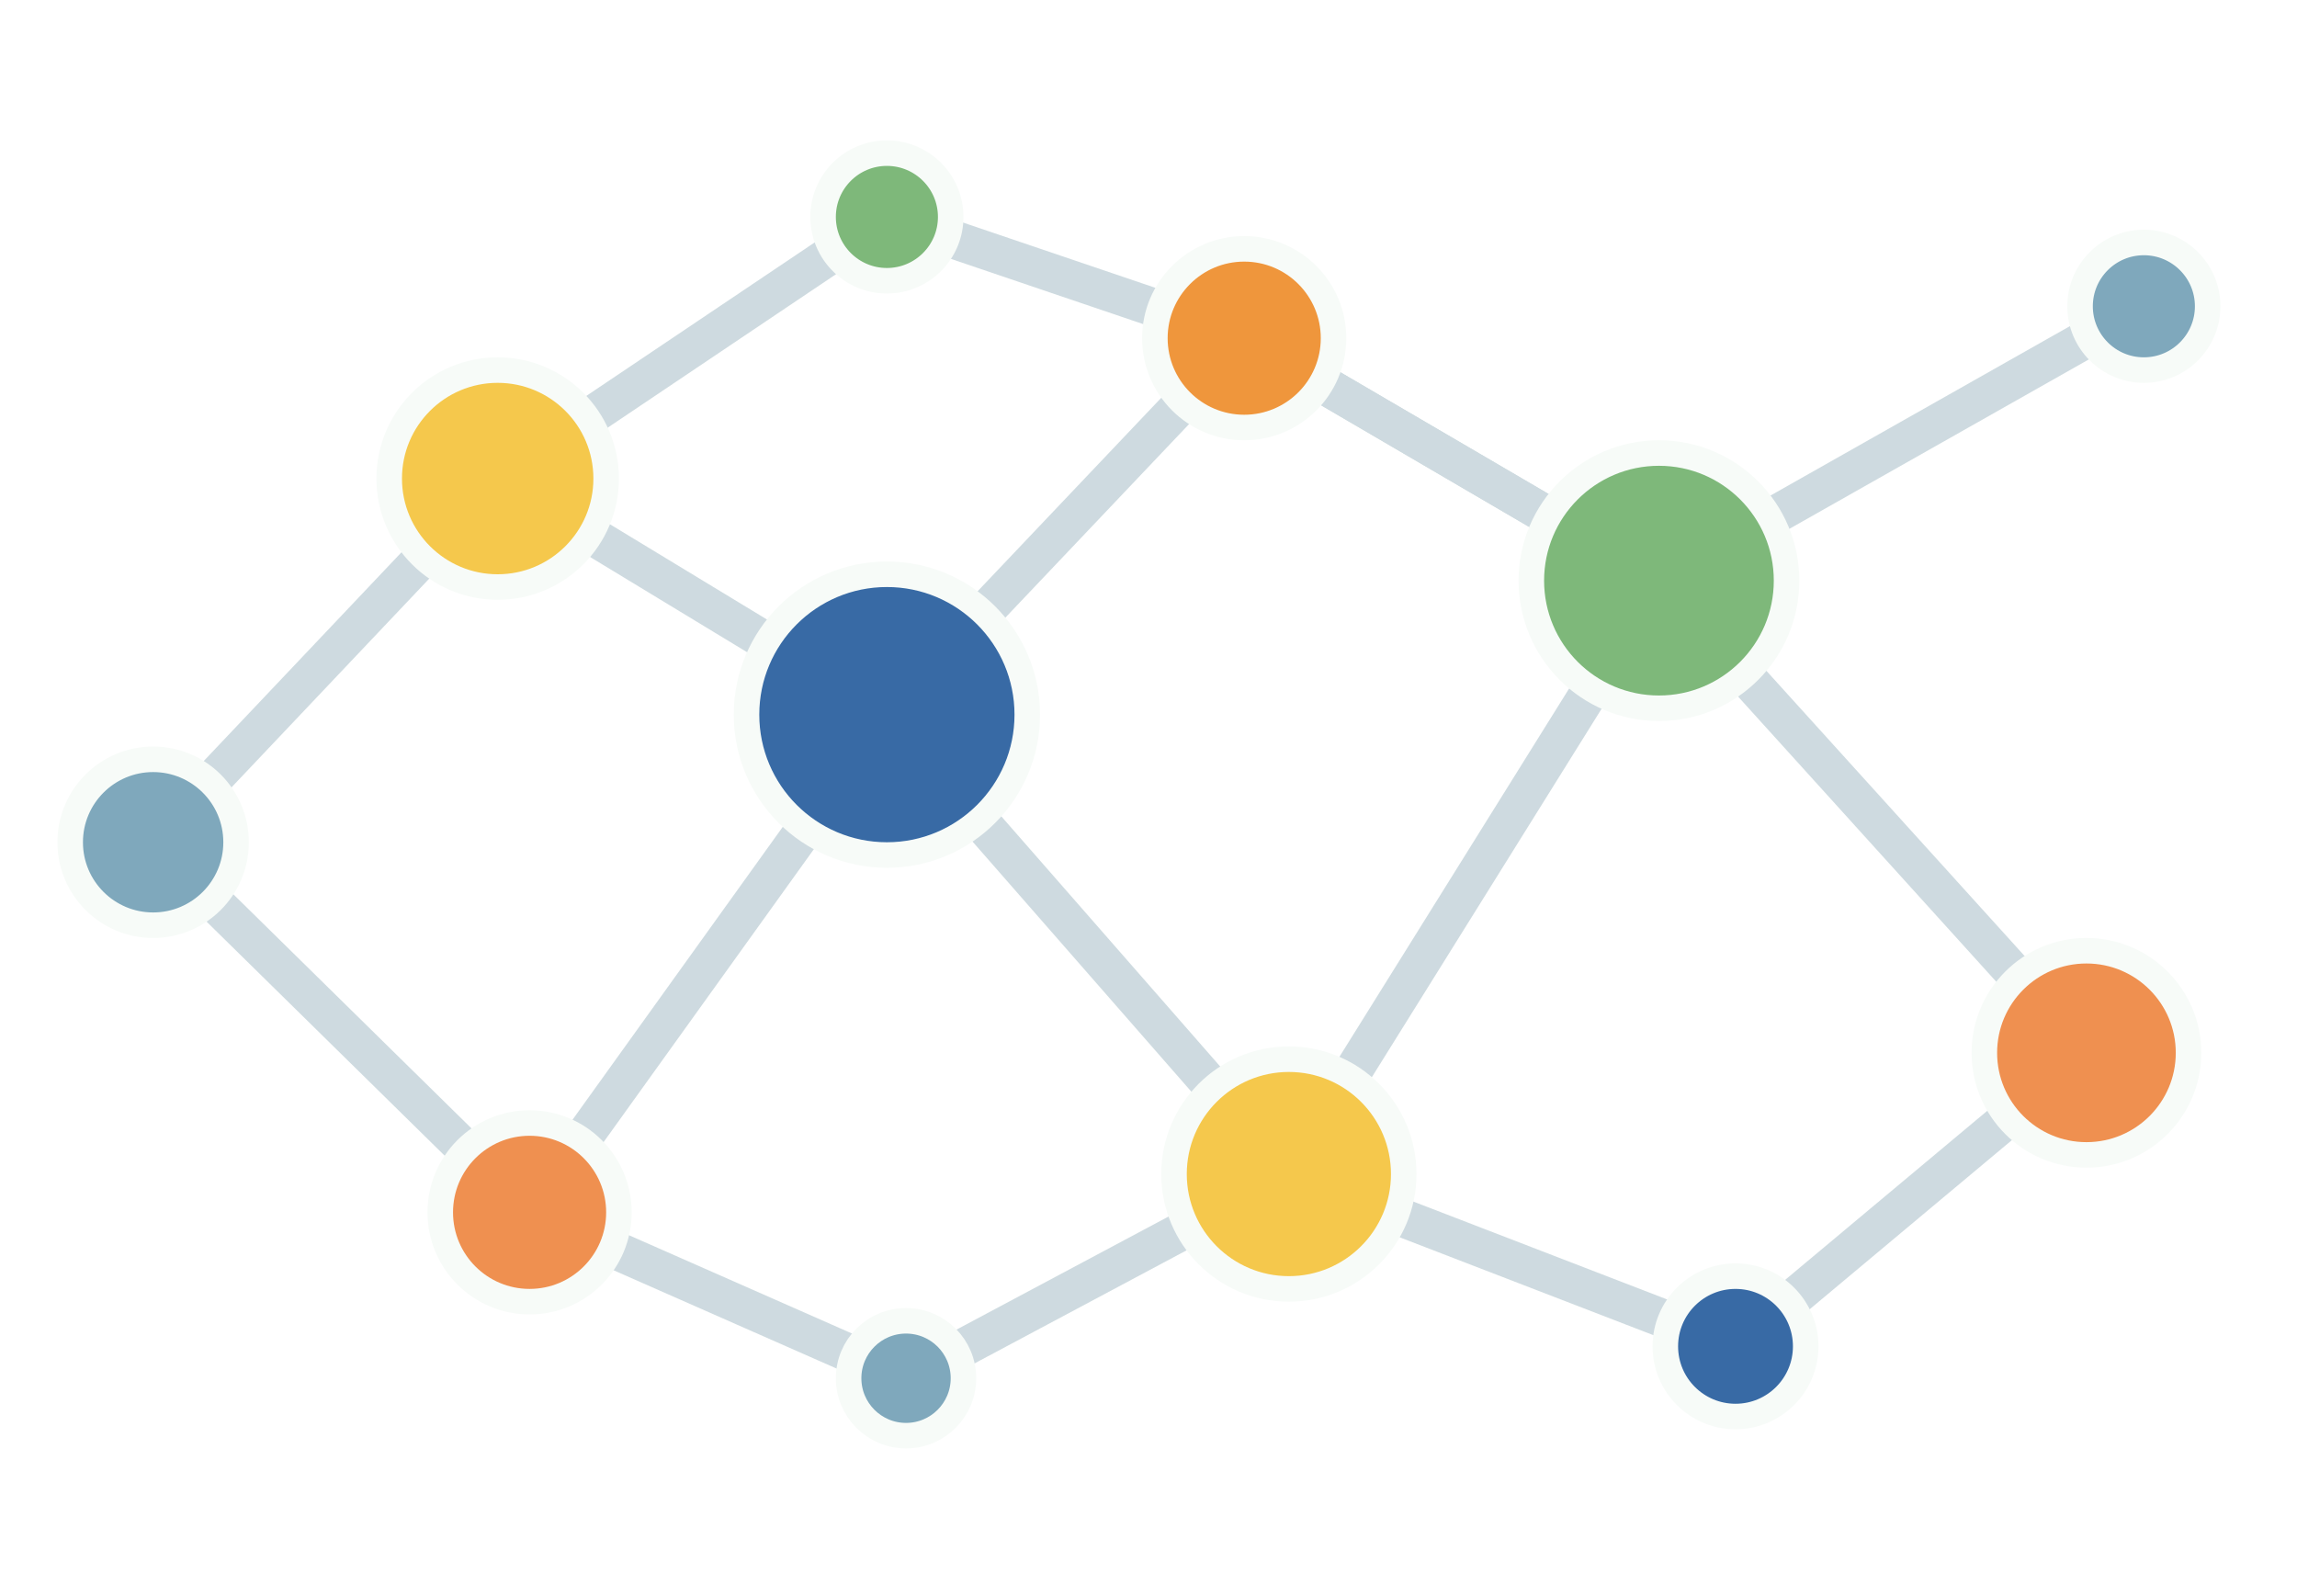
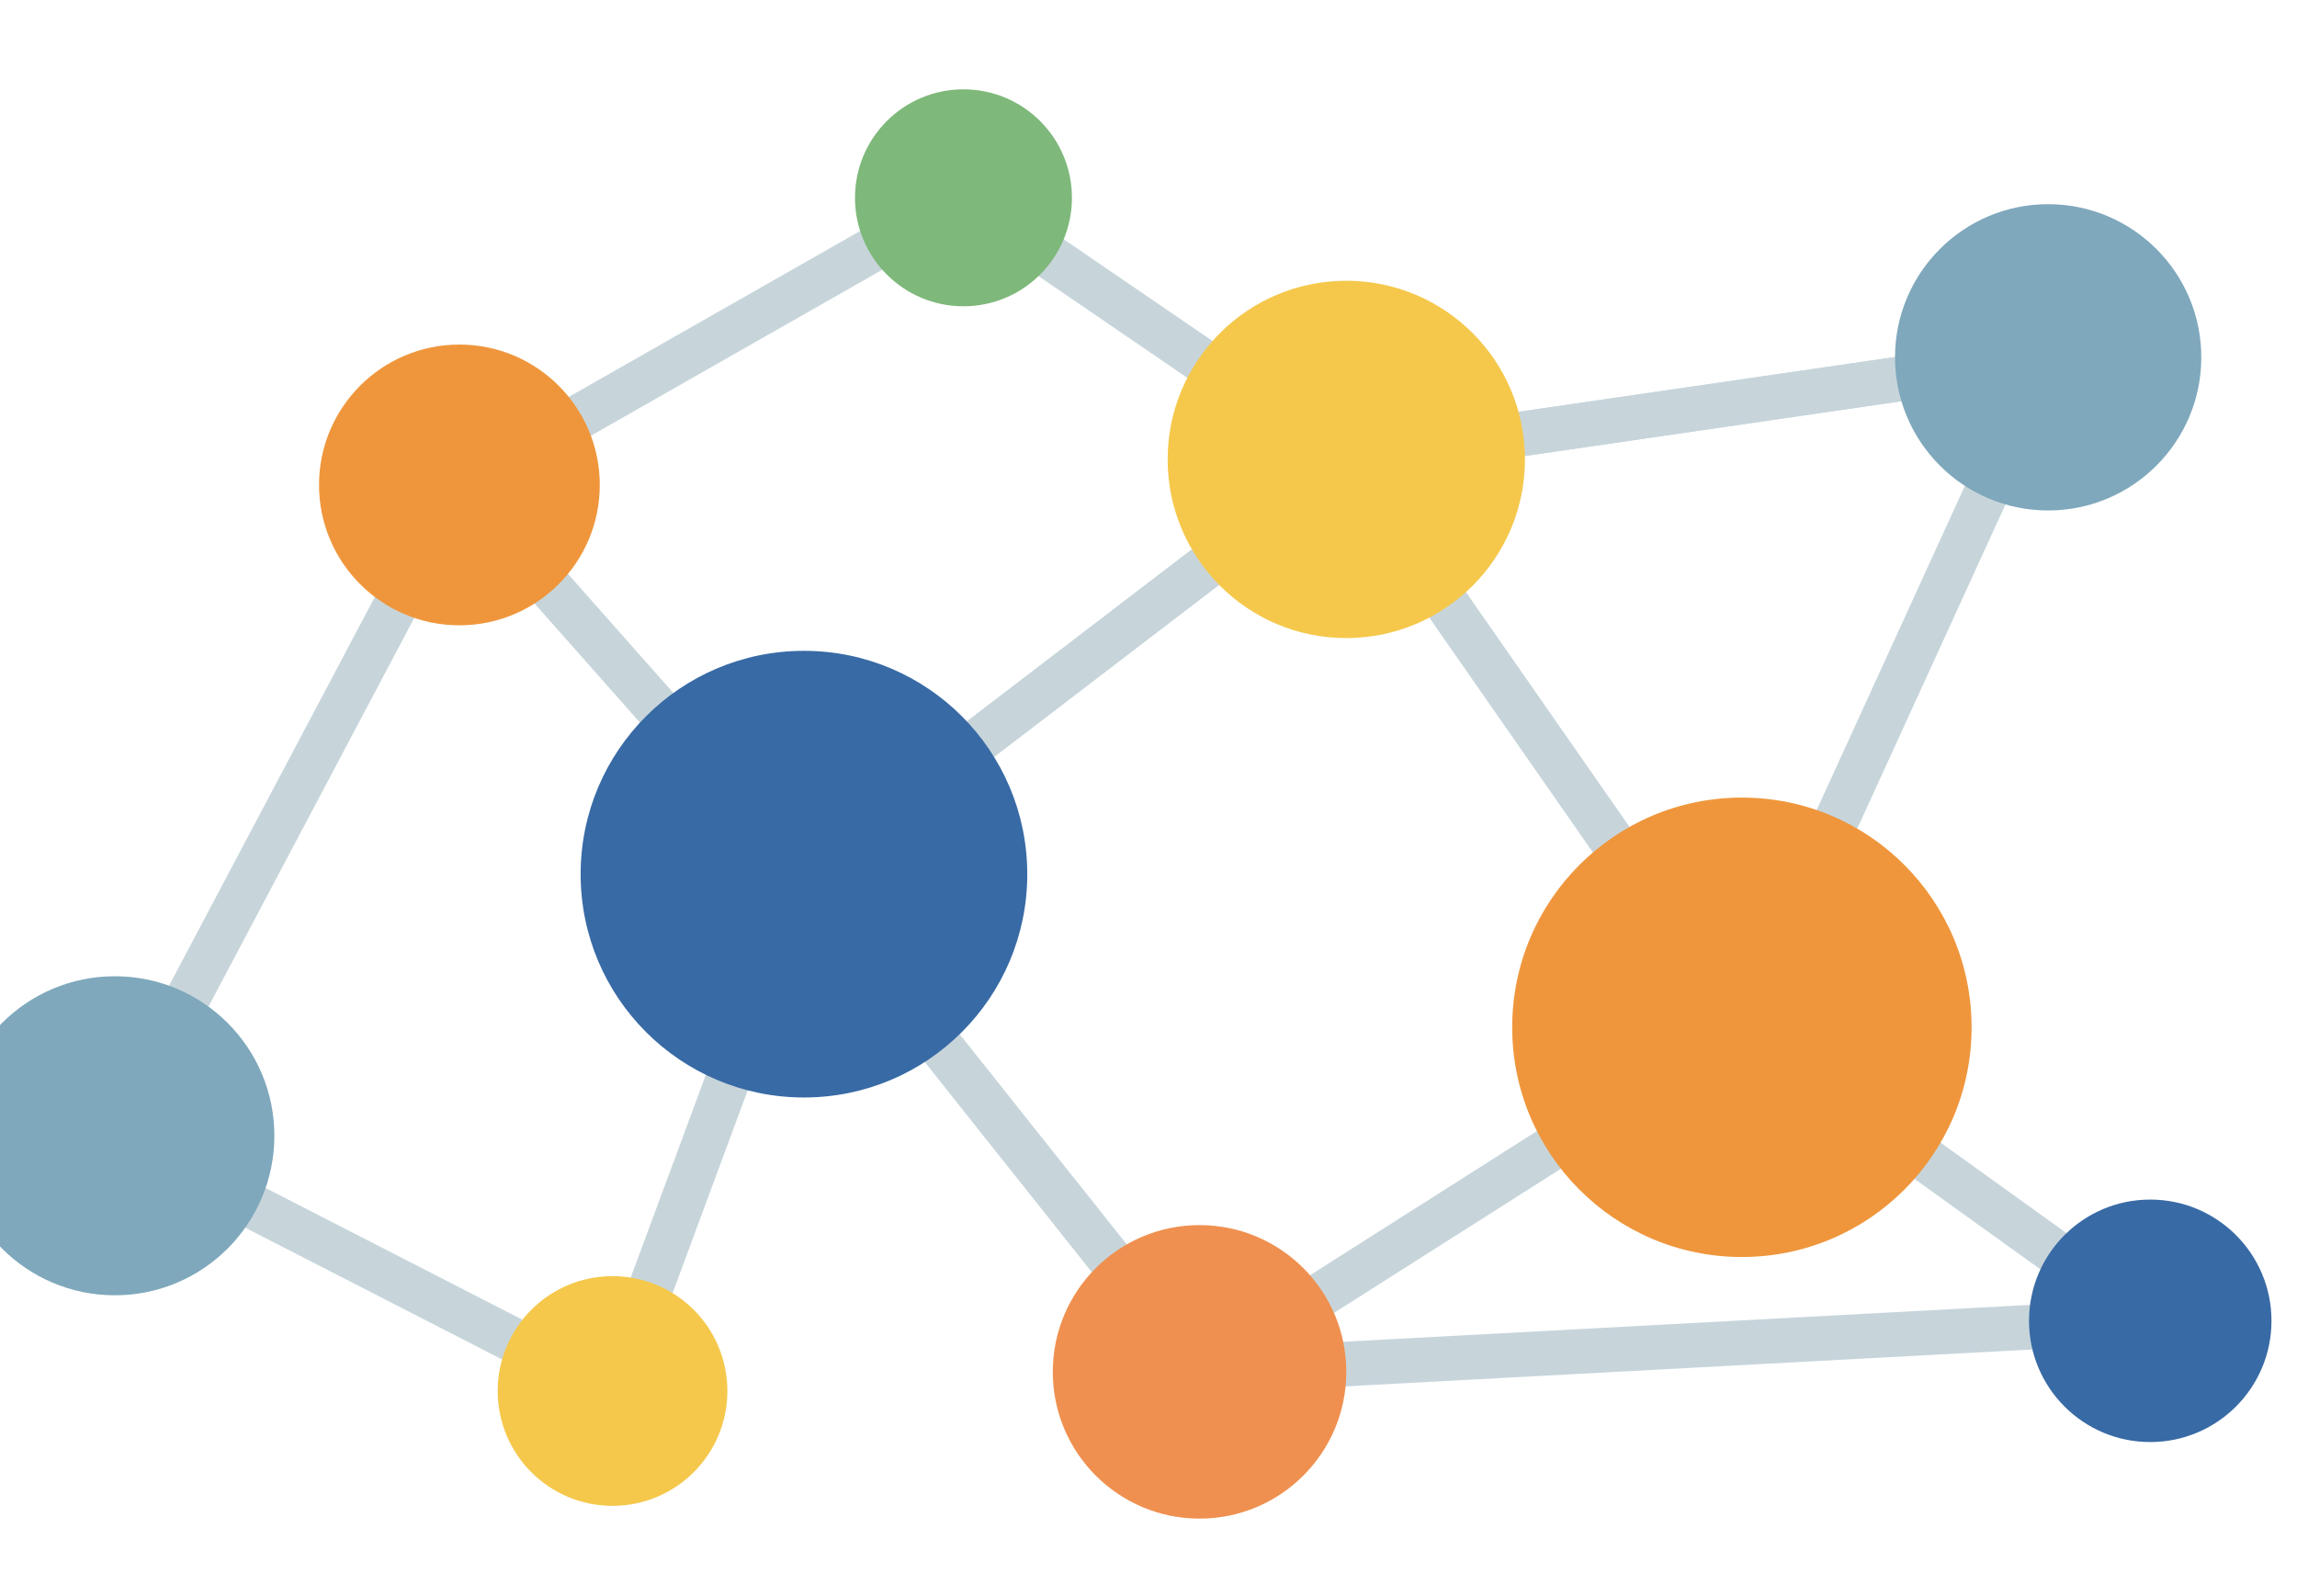
<svg xmlns="http://www.w3.org/2000/svg" viewBox="0 0 360 250" aria-hidden="true">
-   <g fill="none" stroke="#8aa8b4" stroke-linecap="round" stroke-width="6" opacity=".42">
-     <path d="M24 132 78 75 139 112 195 53 260 91 336 48" />
-     <path d="M24 132 83 190 139 112 202 184 260 91 327 165" />
-     <path d="M78 75 139 34 195 53 260 91" />
-     <path d="M83 190 142 216 202 184 272 211 327 165" />
+   <g fill="none" stroke="#8aa8b4" stroke-linecap="round" stroke-width="7" opacity=".48">
+     <path d="M18 178 72 76 126 137 211 72 273 161 337 207" />
+     <path d="M72 76 151 31 211 72 321 56" />
+     <path d="M18 178 96 218 126 137 188 215 273 161 321 56" />
+     <path d="M126 137 211 72 321 56" />
+     <path d="M188 215 337 207" />
  </g>
-   <g stroke="#f7fbf8" stroke-width="4">
-     <circle cx="24" cy="132" r="13" fill="#7fa8bc" />
-     <circle cx="78" cy="75" r="17" fill="#f5c84c" />
-     <circle cx="83" cy="190" r="14" fill="#ef9050" />
-     <circle cx="139" cy="34" r="10" fill="#7eb87a" />
-     <circle cx="139" cy="112" r="22" fill="#386aa5" />
-     <circle cx="142" cy="216" r="9" fill="#7fa8bc" />
-     <circle cx="195" cy="53" r="14" fill="#ef963c" />
-     <circle cx="202" cy="184" r="18" fill="#f5c84c" />
-     <circle cx="260" cy="91" r="20" fill="#7eb87a" />
-     <circle cx="272" cy="211" r="11" fill="#386aa5" />
-     <circle cx="327" cy="165" r="16" fill="#ef9050" />
-     <circle cx="336" cy="48" r="10" fill="#7fa8bc" />
-   </g>
+   <circle cx="18" cy="178" r="25" fill="#7fa8bc" />
+   <circle cx="72" cy="76" r="22" fill="#ef963c" />
+   <circle cx="96" cy="218" r="18" fill="#f5c84c" />
+   <circle cx="126" cy="137" r="35" fill="#386aa5" />
+   <circle cx="151" cy="31" r="17" fill="#7eb87a" />
+   <circle cx="188" cy="215" r="23" fill="#ef9050" />
+   <circle cx="211" cy="72" r="28" fill="#f5c84c" />
+   <circle cx="273" cy="161" r="36" fill="#ef963c" />
+   <circle cx="321" cy="56" r="24" fill="#7fa8bc" />
+   <circle cx="337" cy="207" r="19" fill="#386aa5" />
</svg>
